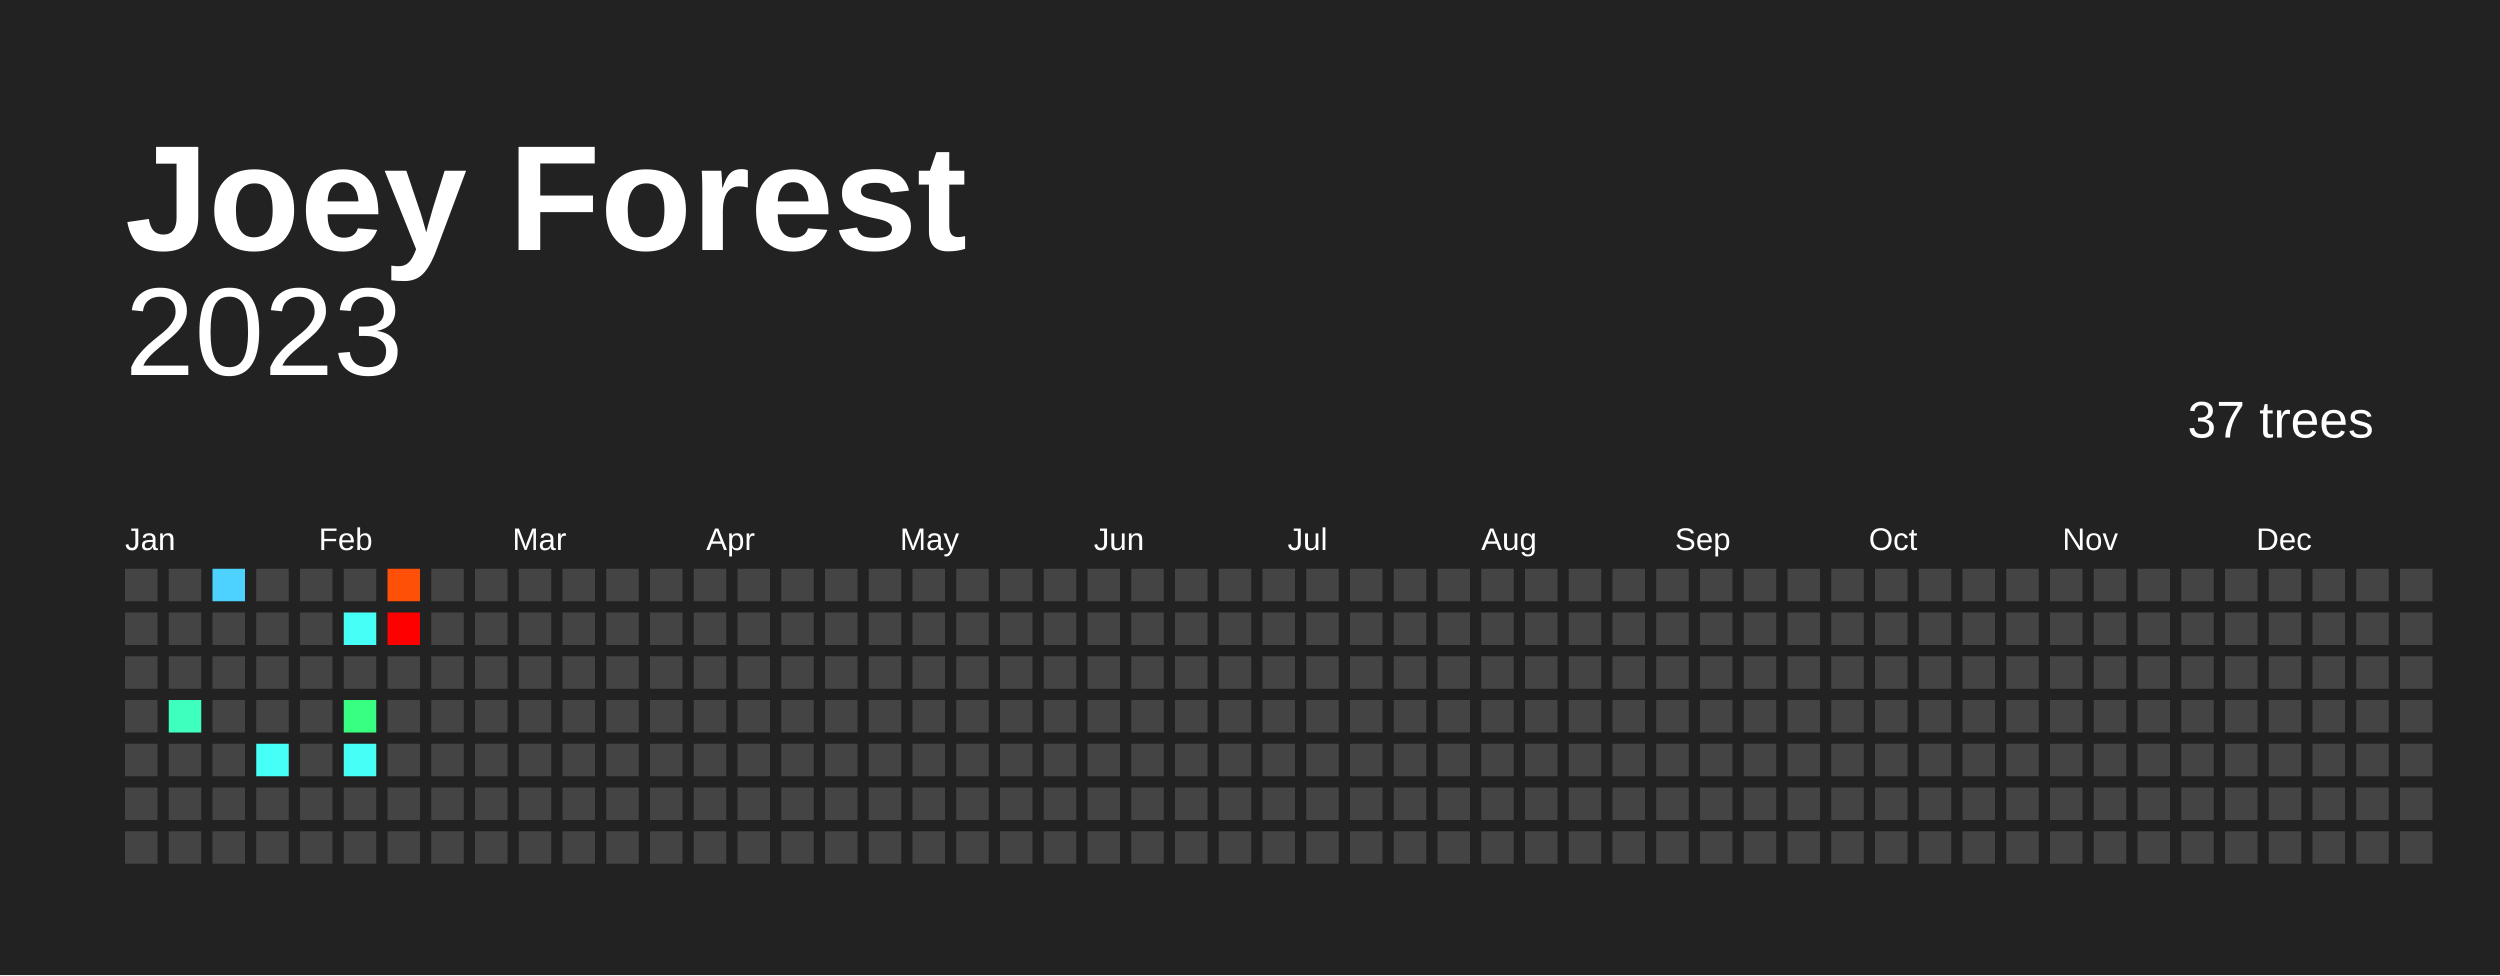
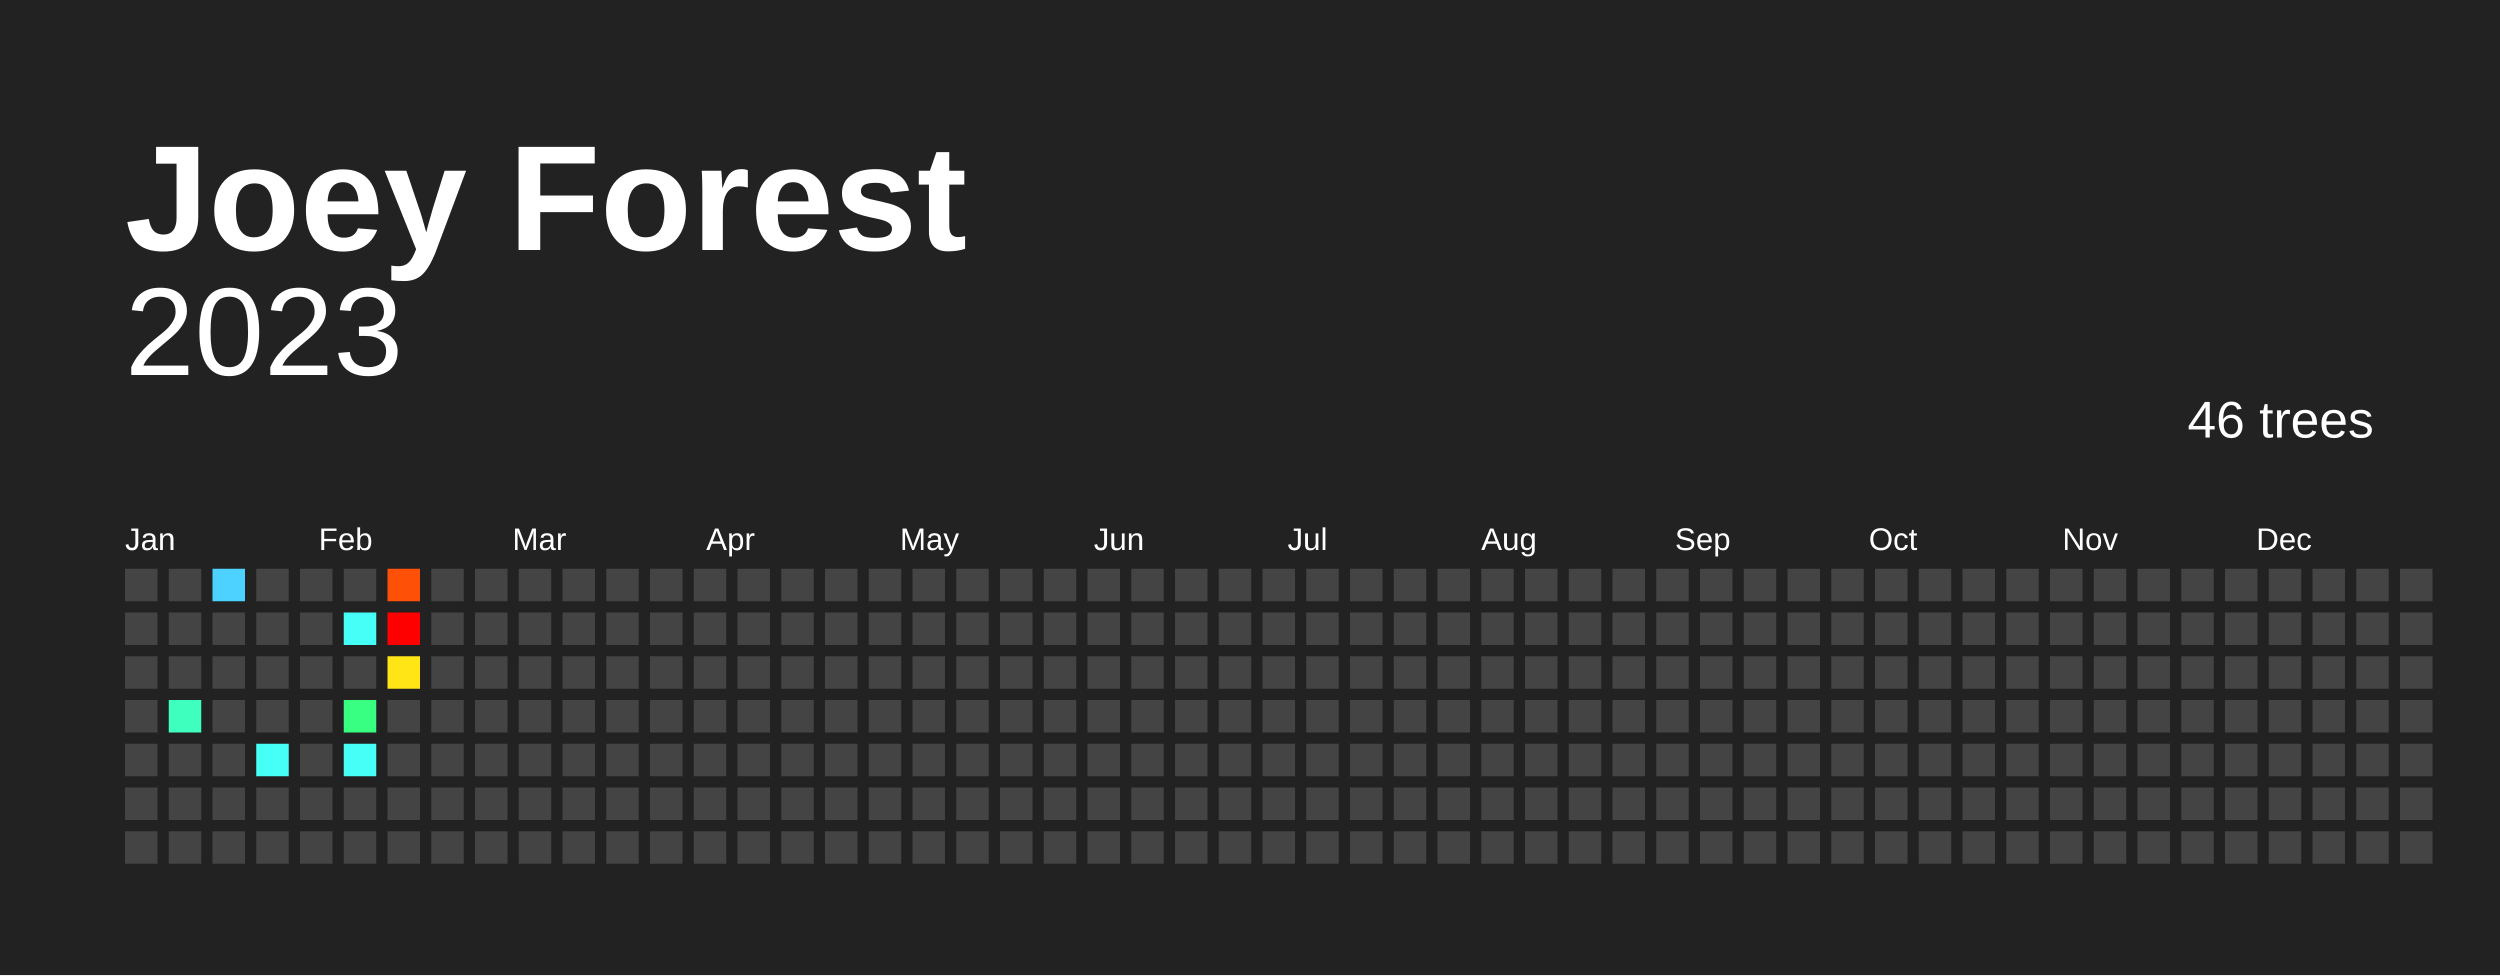
<svg xmlns="http://www.w3.org/2000/svg" baseProfile="full" height="78mm" version="1.1" viewBox="0,0,200,78" width="200mm">
  <defs />
  <rect fill="#222222" height="78" width="200" x="0" y="0" />
  <text fill="#FFFFFF" style="font-size:12px; font-family:Arial; font-weight:bold;" x="10" y="20">Joey Forest</text>
  <text alignment-baseline="hanging" fill="#FFFFFF" style="font-size:10.0px; font-family:Arial;" x="10" y="30">2023</text>
-   <text alignment-baseline="hanging" fill="#FFFFFF" style="font-size:4.125px; font-family:Arial;" x="175" y="35">37 trees</text>
+   <text alignment-baseline="hanging" fill="#FFFFFF" style="font-size:4.125px; font-family:Arial;" x="175" y="35">46 trees</text>
  <text fill="#FFFFFF" style="font-size:2.5px; font-family:Arial" x="10.0" y="44">Jan</text>
  <text fill="#FFFFFF" style="font-size:2.5px; font-family:Arial" x="25.5" y="44">Feb</text>
  <text fill="#FFFFFF" style="font-size:2.5px; font-family:Arial" x="41.0" y="44">Mar</text>
  <text fill="#FFFFFF" style="font-size:2.5px; font-family:Arial" x="56.5" y="44">Apr</text>
  <text fill="#FFFFFF" style="font-size:2.5px; font-family:Arial" x="72.0" y="44">May</text>
  <text fill="#FFFFFF" style="font-size:2.5px; font-family:Arial" x="87.5" y="44">Jun</text>
  <text fill="#FFFFFF" style="font-size:2.5px; font-family:Arial" x="103.0" y="44">Jul</text>
  <text fill="#FFFFFF" style="font-size:2.5px; font-family:Arial" x="118.5" y="44">Aug</text>
  <text fill="#FFFFFF" style="font-size:2.5px; font-family:Arial" x="134.0" y="44">Sep</text>
  <text fill="#FFFFFF" style="font-size:2.5px; font-family:Arial" x="149.5" y="44">Oct</text>
  <text fill="#FFFFFF" style="font-size:2.5px; font-family:Arial" x="165.0" y="44">Nov</text>
  <text fill="#FFFFFF" style="font-size:2.5px; font-family:Arial" x="180.5" y="44">Dec</text>
  <rect fill="#444444" height="2.6" width="2.6" x="10.0" y="45.5" />
  <rect fill="#444444" height="2.6" width="2.6" x="10.0" y="49.0" />
  <rect fill="#444444" height="2.6" width="2.6" x="10.0" y="52.5" />
  <rect fill="#444444" height="2.6" width="2.6" x="10.0" y="56.0" />
  <rect fill="#444444" height="2.6" width="2.6" x="10.0" y="59.5" />
  <rect fill="#444444" height="2.6" width="2.6" x="10.0" y="63.0" />
  <rect fill="#444444" height="2.6" width="2.6" x="10.0" y="66.5" />
  <rect fill="#444444" height="2.6" width="2.6" x="13.5" y="45.5" />
  <rect fill="#444444" height="2.6" width="2.6" x="13.5" y="49.0" />
  <rect fill="#444444" height="2.6" width="2.6" x="13.5" y="52.5" />
  <rect fill="#3fffbe" height="2.6" width="2.6" x="13.5" y="56.0" />
  <rect fill="#444444" height="2.6" width="2.6" x="13.5" y="59.5" />
  <rect fill="#444444" height="2.6" width="2.6" x="13.5" y="63.0" />
  <rect fill="#444444" height="2.6" width="2.6" x="13.5" y="66.5" />
  <rect fill="#4dd2ff" height="2.6" width="2.6" x="17.0" y="45.5" />
  <rect fill="#444444" height="2.6" width="2.6" x="17.0" y="49.0" />
  <rect fill="#444444" height="2.6" width="2.6" x="17.0" y="52.5" />
  <rect fill="#444444" height="2.6" width="2.6" x="17.0" y="56.0" />
  <rect fill="#444444" height="2.6" width="2.6" x="17.0" y="59.5" />
  <rect fill="#444444" height="2.6" width="2.6" x="17.0" y="63.0" />
  <rect fill="#444444" height="2.6" width="2.6" x="17.0" y="66.5" />
  <rect fill="#444444" height="2.6" width="2.6" x="20.5" y="45.5" />
  <rect fill="#444444" height="2.6" width="2.6" x="20.5" y="49.0" />
  <rect fill="#444444" height="2.6" width="2.6" x="20.5" y="52.5" />
  <rect fill="#444444" height="2.6" width="2.6" x="20.5" y="56.0" />
  <rect fill="#46fff7" height="2.6" width="2.6" x="20.5" y="59.5" />
  <rect fill="#444444" height="2.6" width="2.6" x="20.5" y="63.0" />
  <rect fill="#444444" height="2.6" width="2.6" x="20.5" y="66.5" />
  <rect fill="#444444" height="2.6" width="2.6" x="24.0" y="45.5" />
  <rect fill="#444444" height="2.6" width="2.6" x="24.0" y="49.0" />
  <rect fill="#444444" height="2.6" width="2.6" x="24.0" y="52.5" />
  <rect fill="#444444" height="2.6" width="2.6" x="24.0" y="56.0" />
  <rect fill="#444444" height="2.6" width="2.6" x="24.0" y="59.5" />
  <rect fill="#444444" height="2.6" width="2.6" x="24.0" y="63.0" />
  <rect fill="#444444" height="2.6" width="2.6" x="24.0" y="66.5" />
  <rect fill="#444444" height="2.6" width="2.6" x="27.5" y="45.5" />
  <rect fill="#46fff7" height="2.6" width="2.6" x="27.5" y="49.0" />
  <rect fill="#444444" height="2.6" width="2.6" x="27.5" y="52.5" />
  <rect fill="#38ff81" height="2.6" width="2.6" x="27.5" y="56.0" />
  <rect fill="#46fff7" height="2.6" width="2.6" x="27.5" y="59.5" />
  <rect fill="#444444" height="2.6" width="2.6" x="27.5" y="63.0" />
  <rect fill="#444444" height="2.6" width="2.6" x="27.5" y="66.5" />
  <rect fill="#ff5007" height="2.6" width="2.6" x="31.0" y="45.5" />
  <rect fill="red" height="2.6" width="2.6" x="31.0" y="49.0" />
-   <rect fill="#444444" height="2.6" width="2.6" x="31.0" y="52.5" />
+   <rect fill="#ffe515" height="2.6" width="2.6" x="31.0" y="52.5" />
  <rect fill="#444444" height="2.6" width="2.6" x="31.0" y="56.0" />
  <rect fill="#444444" height="2.6" width="2.6" x="31.0" y="59.5" />
  <rect fill="#444444" height="2.6" width="2.6" x="31.0" y="63.0" />
  <rect fill="#444444" height="2.6" width="2.6" x="31.0" y="66.5" />
  <rect fill="#444444" height="2.6" width="2.6" x="34.5" y="45.5" />
  <rect fill="#444444" height="2.6" width="2.6" x="34.5" y="49.0" />
  <rect fill="#444444" height="2.6" width="2.6" x="34.5" y="52.5" />
  <rect fill="#444444" height="2.6" width="2.6" x="34.5" y="56.0" />
  <rect fill="#444444" height="2.6" width="2.6" x="34.5" y="59.5" />
  <rect fill="#444444" height="2.6" width="2.6" x="34.5" y="63.0" />
  <rect fill="#444444" height="2.6" width="2.6" x="34.5" y="66.5" />
  <rect fill="#444444" height="2.6" width="2.6" x="38.0" y="45.5" />
  <rect fill="#444444" height="2.6" width="2.6" x="38.0" y="49.0" />
  <rect fill="#444444" height="2.6" width="2.6" x="38.0" y="52.5" />
  <rect fill="#444444" height="2.6" width="2.6" x="38.0" y="56.0" />
  <rect fill="#444444" height="2.6" width="2.6" x="38.0" y="59.5" />
  <rect fill="#444444" height="2.6" width="2.6" x="38.0" y="63.0" />
  <rect fill="#444444" height="2.6" width="2.6" x="38.0" y="66.5" />
  <rect fill="#444444" height="2.6" width="2.6" x="41.5" y="45.5" />
  <rect fill="#444444" height="2.6" width="2.6" x="41.5" y="49.0" />
  <rect fill="#444444" height="2.6" width="2.6" x="41.5" y="52.5" />
  <rect fill="#444444" height="2.6" width="2.6" x="41.5" y="56.0" />
  <rect fill="#444444" height="2.6" width="2.6" x="41.5" y="59.5" />
  <rect fill="#444444" height="2.6" width="2.6" x="41.5" y="63.0" />
  <rect fill="#444444" height="2.6" width="2.6" x="41.5" y="66.5" />
  <rect fill="#444444" height="2.6" width="2.6" x="45.0" y="45.5" />
  <rect fill="#444444" height="2.6" width="2.6" x="45.0" y="49.0" />
  <rect fill="#444444" height="2.6" width="2.6" x="45.0" y="52.5" />
  <rect fill="#444444" height="2.6" width="2.6" x="45.0" y="56.0" />
  <rect fill="#444444" height="2.6" width="2.6" x="45.0" y="59.5" />
  <rect fill="#444444" height="2.6" width="2.6" x="45.0" y="63.0" />
  <rect fill="#444444" height="2.6" width="2.6" x="45.0" y="66.5" />
  <rect fill="#444444" height="2.6" width="2.6" x="48.5" y="45.5" />
  <rect fill="#444444" height="2.6" width="2.6" x="48.5" y="49.0" />
  <rect fill="#444444" height="2.6" width="2.6" x="48.5" y="52.5" />
  <rect fill="#444444" height="2.6" width="2.6" x="48.5" y="56.0" />
  <rect fill="#444444" height="2.6" width="2.6" x="48.5" y="59.5" />
  <rect fill="#444444" height="2.6" width="2.6" x="48.5" y="63.0" />
  <rect fill="#444444" height="2.6" width="2.6" x="48.5" y="66.5" />
  <rect fill="#444444" height="2.6" width="2.6" x="52.0" y="45.5" />
  <rect fill="#444444" height="2.6" width="2.6" x="52.0" y="49.0" />
  <rect fill="#444444" height="2.6" width="2.6" x="52.0" y="52.5" />
  <rect fill="#444444" height="2.6" width="2.6" x="52.0" y="56.0" />
  <rect fill="#444444" height="2.6" width="2.6" x="52.0" y="59.5" />
  <rect fill="#444444" height="2.6" width="2.6" x="52.0" y="63.0" />
  <rect fill="#444444" height="2.6" width="2.6" x="52.0" y="66.5" />
  <rect fill="#444444" height="2.6" width="2.6" x="55.5" y="45.5" />
  <rect fill="#444444" height="2.6" width="2.6" x="55.5" y="49.0" />
  <rect fill="#444444" height="2.6" width="2.6" x="55.5" y="52.5" />
  <rect fill="#444444" height="2.6" width="2.6" x="55.5" y="56.0" />
  <rect fill="#444444" height="2.6" width="2.6" x="55.5" y="59.5" />
  <rect fill="#444444" height="2.6" width="2.6" x="55.5" y="63.0" />
  <rect fill="#444444" height="2.6" width="2.6" x="55.5" y="66.5" />
  <rect fill="#444444" height="2.6" width="2.6" x="59.0" y="45.5" />
  <rect fill="#444444" height="2.6" width="2.6" x="59.0" y="49.0" />
  <rect fill="#444444" height="2.6" width="2.6" x="59.0" y="52.5" />
  <rect fill="#444444" height="2.6" width="2.6" x="59.0" y="56.0" />
  <rect fill="#444444" height="2.6" width="2.6" x="59.0" y="59.5" />
  <rect fill="#444444" height="2.6" width="2.6" x="59.0" y="63.0" />
  <rect fill="#444444" height="2.6" width="2.6" x="59.0" y="66.5" />
  <rect fill="#444444" height="2.6" width="2.6" x="62.5" y="45.5" />
  <rect fill="#444444" height="2.6" width="2.6" x="62.5" y="49.0" />
  <rect fill="#444444" height="2.6" width="2.6" x="62.5" y="52.5" />
  <rect fill="#444444" height="2.6" width="2.6" x="62.5" y="56.0" />
  <rect fill="#444444" height="2.6" width="2.6" x="62.5" y="59.5" />
  <rect fill="#444444" height="2.6" width="2.6" x="62.5" y="63.0" />
  <rect fill="#444444" height="2.6" width="2.6" x="62.5" y="66.5" />
  <rect fill="#444444" height="2.6" width="2.6" x="66.0" y="45.5" />
  <rect fill="#444444" height="2.6" width="2.6" x="66.0" y="49.0" />
  <rect fill="#444444" height="2.6" width="2.6" x="66.0" y="52.5" />
  <rect fill="#444444" height="2.6" width="2.6" x="66.0" y="56.0" />
  <rect fill="#444444" height="2.6" width="2.6" x="66.0" y="59.5" />
  <rect fill="#444444" height="2.6" width="2.6" x="66.0" y="63.0" />
  <rect fill="#444444" height="2.6" width="2.6" x="66.0" y="66.5" />
  <rect fill="#444444" height="2.6" width="2.6" x="69.5" y="45.5" />
  <rect fill="#444444" height="2.6" width="2.6" x="69.5" y="49.0" />
  <rect fill="#444444" height="2.6" width="2.6" x="69.5" y="52.5" />
  <rect fill="#444444" height="2.6" width="2.6" x="69.5" y="56.0" />
  <rect fill="#444444" height="2.6" width="2.6" x="69.5" y="59.5" />
  <rect fill="#444444" height="2.6" width="2.6" x="69.5" y="63.0" />
  <rect fill="#444444" height="2.6" width="2.6" x="69.5" y="66.5" />
  <rect fill="#444444" height="2.6" width="2.6" x="73.0" y="45.5" />
  <rect fill="#444444" height="2.6" width="2.6" x="73.0" y="49.0" />
  <rect fill="#444444" height="2.6" width="2.6" x="73.0" y="52.5" />
  <rect fill="#444444" height="2.6" width="2.6" x="73.0" y="56.0" />
  <rect fill="#444444" height="2.6" width="2.6" x="73.0" y="59.5" />
  <rect fill="#444444" height="2.6" width="2.6" x="73.0" y="63.0" />
  <rect fill="#444444" height="2.6" width="2.6" x="73.0" y="66.5" />
  <rect fill="#444444" height="2.6" width="2.6" x="76.5" y="45.5" />
  <rect fill="#444444" height="2.6" width="2.6" x="76.5" y="49.0" />
  <rect fill="#444444" height="2.6" width="2.6" x="76.5" y="52.5" />
  <rect fill="#444444" height="2.6" width="2.6" x="76.5" y="56.0" />
  <rect fill="#444444" height="2.6" width="2.6" x="76.5" y="59.5" />
  <rect fill="#444444" height="2.6" width="2.6" x="76.5" y="63.0" />
  <rect fill="#444444" height="2.6" width="2.6" x="76.5" y="66.5" />
  <rect fill="#444444" height="2.6" width="2.6" x="80.0" y="45.5" />
  <rect fill="#444444" height="2.6" width="2.6" x="80.0" y="49.0" />
  <rect fill="#444444" height="2.6" width="2.6" x="80.0" y="52.5" />
  <rect fill="#444444" height="2.6" width="2.6" x="80.0" y="56.0" />
  <rect fill="#444444" height="2.6" width="2.6" x="80.0" y="59.5" />
  <rect fill="#444444" height="2.6" width="2.6" x="80.0" y="63.0" />
  <rect fill="#444444" height="2.6" width="2.6" x="80.0" y="66.5" />
  <rect fill="#444444" height="2.6" width="2.6" x="83.5" y="45.5" />
  <rect fill="#444444" height="2.6" width="2.6" x="83.5" y="49.0" />
  <rect fill="#444444" height="2.6" width="2.6" x="83.5" y="52.5" />
  <rect fill="#444444" height="2.6" width="2.6" x="83.5" y="56.0" />
  <rect fill="#444444" height="2.6" width="2.6" x="83.5" y="59.5" />
  <rect fill="#444444" height="2.6" width="2.6" x="83.5" y="63.0" />
  <rect fill="#444444" height="2.6" width="2.6" x="83.5" y="66.5" />
  <rect fill="#444444" height="2.6" width="2.6" x="87.0" y="45.5" />
  <rect fill="#444444" height="2.6" width="2.6" x="87.0" y="49.0" />
  <rect fill="#444444" height="2.6" width="2.6" x="87.0" y="52.5" />
  <rect fill="#444444" height="2.6" width="2.6" x="87.0" y="56.0" />
  <rect fill="#444444" height="2.6" width="2.6" x="87.0" y="59.5" />
  <rect fill="#444444" height="2.6" width="2.6" x="87.0" y="63.0" />
  <rect fill="#444444" height="2.6" width="2.6" x="87.0" y="66.5" />
  <rect fill="#444444" height="2.6" width="2.6" x="90.5" y="45.5" />
  <rect fill="#444444" height="2.6" width="2.6" x="90.5" y="49.0" />
  <rect fill="#444444" height="2.6" width="2.6" x="90.5" y="52.5" />
  <rect fill="#444444" height="2.6" width="2.6" x="90.5" y="56.0" />
  <rect fill="#444444" height="2.6" width="2.6" x="90.5" y="59.5" />
  <rect fill="#444444" height="2.6" width="2.6" x="90.5" y="63.0" />
  <rect fill="#444444" height="2.6" width="2.6" x="90.5" y="66.5" />
  <rect fill="#444444" height="2.6" width="2.6" x="94.0" y="45.5" />
  <rect fill="#444444" height="2.6" width="2.6" x="94.0" y="49.0" />
  <rect fill="#444444" height="2.6" width="2.6" x="94.0" y="52.5" />
  <rect fill="#444444" height="2.6" width="2.6" x="94.0" y="56.0" />
  <rect fill="#444444" height="2.6" width="2.6" x="94.0" y="59.5" />
  <rect fill="#444444" height="2.6" width="2.6" x="94.0" y="63.0" />
  <rect fill="#444444" height="2.6" width="2.6" x="94.0" y="66.5" />
  <rect fill="#444444" height="2.6" width="2.6" x="97.5" y="45.5" />
  <rect fill="#444444" height="2.6" width="2.6" x="97.5" y="49.0" />
  <rect fill="#444444" height="2.6" width="2.6" x="97.5" y="52.5" />
  <rect fill="#444444" height="2.6" width="2.6" x="97.5" y="56.0" />
  <rect fill="#444444" height="2.6" width="2.6" x="97.5" y="59.5" />
  <rect fill="#444444" height="2.6" width="2.6" x="97.5" y="63.0" />
  <rect fill="#444444" height="2.6" width="2.6" x="97.5" y="66.5" />
  <rect fill="#444444" height="2.6" width="2.6" x="101.0" y="45.5" />
  <rect fill="#444444" height="2.6" width="2.6" x="101.0" y="49.0" />
  <rect fill="#444444" height="2.6" width="2.6" x="101.0" y="52.5" />
  <rect fill="#444444" height="2.6" width="2.6" x="101.0" y="56.0" />
  <rect fill="#444444" height="2.6" width="2.6" x="101.0" y="59.5" />
  <rect fill="#444444" height="2.6" width="2.6" x="101.0" y="63.0" />
  <rect fill="#444444" height="2.6" width="2.6" x="101.0" y="66.5" />
  <rect fill="#444444" height="2.6" width="2.6" x="104.5" y="45.5" />
  <rect fill="#444444" height="2.6" width="2.6" x="104.5" y="49.0" />
  <rect fill="#444444" height="2.6" width="2.6" x="104.5" y="52.5" />
  <rect fill="#444444" height="2.6" width="2.6" x="104.5" y="56.0" />
  <rect fill="#444444" height="2.6" width="2.6" x="104.5" y="59.5" />
  <rect fill="#444444" height="2.6" width="2.6" x="104.5" y="63.0" />
  <rect fill="#444444" height="2.6" width="2.6" x="104.5" y="66.5" />
  <rect fill="#444444" height="2.6" width="2.6" x="108.0" y="45.5" />
  <rect fill="#444444" height="2.6" width="2.6" x="108.0" y="49.0" />
  <rect fill="#444444" height="2.6" width="2.6" x="108.0" y="52.5" />
  <rect fill="#444444" height="2.6" width="2.6" x="108.0" y="56.0" />
  <rect fill="#444444" height="2.6" width="2.6" x="108.0" y="59.5" />
  <rect fill="#444444" height="2.6" width="2.6" x="108.0" y="63.0" />
  <rect fill="#444444" height="2.6" width="2.6" x="108.0" y="66.5" />
  <rect fill="#444444" height="2.6" width="2.6" x="111.5" y="45.5" />
  <rect fill="#444444" height="2.6" width="2.6" x="111.5" y="49.0" />
  <rect fill="#444444" height="2.6" width="2.6" x="111.5" y="52.5" />
  <rect fill="#444444" height="2.6" width="2.6" x="111.5" y="56.0" />
  <rect fill="#444444" height="2.6" width="2.6" x="111.5" y="59.5" />
  <rect fill="#444444" height="2.6" width="2.6" x="111.5" y="63.0" />
  <rect fill="#444444" height="2.6" width="2.6" x="111.5" y="66.5" />
  <rect fill="#444444" height="2.6" width="2.6" x="115.0" y="45.5" />
  <rect fill="#444444" height="2.6" width="2.6" x="115.0" y="49.0" />
  <rect fill="#444444" height="2.6" width="2.6" x="115.0" y="52.5" />
  <rect fill="#444444" height="2.6" width="2.6" x="115.0" y="56.0" />
  <rect fill="#444444" height="2.6" width="2.6" x="115.0" y="59.5" />
  <rect fill="#444444" height="2.6" width="2.6" x="115.0" y="63.0" />
  <rect fill="#444444" height="2.6" width="2.6" x="115.0" y="66.5" />
  <rect fill="#444444" height="2.6" width="2.6" x="118.5" y="45.5" />
  <rect fill="#444444" height="2.6" width="2.6" x="118.5" y="49.0" />
  <rect fill="#444444" height="2.6" width="2.6" x="118.5" y="52.5" />
  <rect fill="#444444" height="2.6" width="2.6" x="118.5" y="56.0" />
  <rect fill="#444444" height="2.6" width="2.6" x="118.5" y="59.5" />
  <rect fill="#444444" height="2.6" width="2.6" x="118.5" y="63.0" />
  <rect fill="#444444" height="2.6" width="2.6" x="118.5" y="66.5" />
  <rect fill="#444444" height="2.6" width="2.6" x="122.0" y="45.5" />
  <rect fill="#444444" height="2.6" width="2.6" x="122.0" y="49.0" />
  <rect fill="#444444" height="2.6" width="2.6" x="122.0" y="52.5" />
  <rect fill="#444444" height="2.6" width="2.6" x="122.0" y="56.0" />
  <rect fill="#444444" height="2.6" width="2.6" x="122.0" y="59.5" />
  <rect fill="#444444" height="2.6" width="2.6" x="122.0" y="63.0" />
  <rect fill="#444444" height="2.6" width="2.6" x="122.0" y="66.5" />
  <rect fill="#444444" height="2.6" width="2.6" x="125.5" y="45.5" />
  <rect fill="#444444" height="2.6" width="2.6" x="125.5" y="49.0" />
  <rect fill="#444444" height="2.6" width="2.6" x="125.5" y="52.5" />
  <rect fill="#444444" height="2.6" width="2.6" x="125.5" y="56.0" />
  <rect fill="#444444" height="2.6" width="2.6" x="125.5" y="59.5" />
  <rect fill="#444444" height="2.6" width="2.6" x="125.5" y="63.0" />
  <rect fill="#444444" height="2.6" width="2.6" x="125.5" y="66.5" />
  <rect fill="#444444" height="2.6" width="2.6" x="129.0" y="45.5" />
  <rect fill="#444444" height="2.6" width="2.6" x="129.0" y="49.0" />
  <rect fill="#444444" height="2.6" width="2.6" x="129.0" y="52.5" />
  <rect fill="#444444" height="2.6" width="2.6" x="129.0" y="56.0" />
  <rect fill="#444444" height="2.6" width="2.6" x="129.0" y="59.5" />
  <rect fill="#444444" height="2.6" width="2.6" x="129.0" y="63.0" />
  <rect fill="#444444" height="2.6" width="2.6" x="129.0" y="66.5" />
  <rect fill="#444444" height="2.6" width="2.6" x="132.5" y="45.5" />
  <rect fill="#444444" height="2.6" width="2.6" x="132.5" y="49.0" />
  <rect fill="#444444" height="2.6" width="2.6" x="132.5" y="52.5" />
  <rect fill="#444444" height="2.6" width="2.6" x="132.5" y="56.0" />
  <rect fill="#444444" height="2.6" width="2.6" x="132.5" y="59.5" />
  <rect fill="#444444" height="2.6" width="2.6" x="132.5" y="63.0" />
  <rect fill="#444444" height="2.6" width="2.6" x="132.5" y="66.5" />
  <rect fill="#444444" height="2.6" width="2.6" x="136.0" y="45.5" />
  <rect fill="#444444" height="2.6" width="2.6" x="136.0" y="49.0" />
  <rect fill="#444444" height="2.6" width="2.6" x="136.0" y="52.5" />
  <rect fill="#444444" height="2.6" width="2.6" x="136.0" y="56.0" />
  <rect fill="#444444" height="2.6" width="2.6" x="136.0" y="59.5" />
  <rect fill="#444444" height="2.6" width="2.6" x="136.0" y="63.0" />
  <rect fill="#444444" height="2.6" width="2.6" x="136.0" y="66.5" />
  <rect fill="#444444" height="2.6" width="2.6" x="139.5" y="45.5" />
  <rect fill="#444444" height="2.6" width="2.6" x="139.5" y="49.0" />
  <rect fill="#444444" height="2.6" width="2.6" x="139.5" y="52.5" />
  <rect fill="#444444" height="2.6" width="2.6" x="139.5" y="56.0" />
  <rect fill="#444444" height="2.6" width="2.6" x="139.5" y="59.5" />
  <rect fill="#444444" height="2.6" width="2.6" x="139.5" y="63.0" />
  <rect fill="#444444" height="2.6" width="2.6" x="139.5" y="66.5" />
  <rect fill="#444444" height="2.6" width="2.6" x="143.0" y="45.5" />
  <rect fill="#444444" height="2.6" width="2.6" x="143.0" y="49.0" />
  <rect fill="#444444" height="2.6" width="2.6" x="143.0" y="52.5" />
  <rect fill="#444444" height="2.6" width="2.6" x="143.0" y="56.0" />
  <rect fill="#444444" height="2.6" width="2.6" x="143.0" y="59.5" />
  <rect fill="#444444" height="2.6" width="2.6" x="143.0" y="63.0" />
  <rect fill="#444444" height="2.6" width="2.6" x="143.0" y="66.5" />
  <rect fill="#444444" height="2.6" width="2.6" x="146.5" y="45.5" />
  <rect fill="#444444" height="2.6" width="2.6" x="146.5" y="49.0" />
  <rect fill="#444444" height="2.6" width="2.6" x="146.5" y="52.5" />
  <rect fill="#444444" height="2.6" width="2.6" x="146.5" y="56.0" />
  <rect fill="#444444" height="2.6" width="2.6" x="146.5" y="59.5" />
  <rect fill="#444444" height="2.6" width="2.6" x="146.5" y="63.0" />
  <rect fill="#444444" height="2.6" width="2.6" x="146.5" y="66.5" />
  <rect fill="#444444" height="2.6" width="2.6" x="150.0" y="45.5" />
  <rect fill="#444444" height="2.6" width="2.6" x="150.0" y="49.0" />
  <rect fill="#444444" height="2.6" width="2.6" x="150.0" y="52.5" />
  <rect fill="#444444" height="2.6" width="2.6" x="150.0" y="56.0" />
  <rect fill="#444444" height="2.6" width="2.6" x="150.0" y="59.5" />
  <rect fill="#444444" height="2.6" width="2.6" x="150.0" y="63.0" />
  <rect fill="#444444" height="2.6" width="2.6" x="150.0" y="66.5" />
  <rect fill="#444444" height="2.6" width="2.6" x="153.5" y="45.5" />
  <rect fill="#444444" height="2.6" width="2.6" x="153.5" y="49.0" />
  <rect fill="#444444" height="2.6" width="2.6" x="153.5" y="52.5" />
  <rect fill="#444444" height="2.6" width="2.6" x="153.5" y="56.0" />
  <rect fill="#444444" height="2.6" width="2.6" x="153.5" y="59.5" />
  <rect fill="#444444" height="2.6" width="2.6" x="153.5" y="63.0" />
  <rect fill="#444444" height="2.6" width="2.6" x="153.5" y="66.5" />
  <rect fill="#444444" height="2.6" width="2.6" x="157.0" y="45.5" />
  <rect fill="#444444" height="2.6" width="2.6" x="157.0" y="49.0" />
  <rect fill="#444444" height="2.6" width="2.6" x="157.0" y="52.5" />
  <rect fill="#444444" height="2.6" width="2.6" x="157.0" y="56.0" />
  <rect fill="#444444" height="2.6" width="2.6" x="157.0" y="59.5" />
  <rect fill="#444444" height="2.6" width="2.6" x="157.0" y="63.0" />
  <rect fill="#444444" height="2.6" width="2.6" x="157.0" y="66.5" />
  <rect fill="#444444" height="2.6" width="2.6" x="160.5" y="45.5" />
  <rect fill="#444444" height="2.6" width="2.6" x="160.5" y="49.0" />
  <rect fill="#444444" height="2.6" width="2.6" x="160.5" y="52.5" />
  <rect fill="#444444" height="2.6" width="2.6" x="160.5" y="56.0" />
  <rect fill="#444444" height="2.6" width="2.6" x="160.5" y="59.5" />
  <rect fill="#444444" height="2.6" width="2.6" x="160.5" y="63.0" />
  <rect fill="#444444" height="2.6" width="2.6" x="160.5" y="66.5" />
  <rect fill="#444444" height="2.6" width="2.6" x="164.0" y="45.5" />
  <rect fill="#444444" height="2.6" width="2.6" x="164.0" y="49.0" />
  <rect fill="#444444" height="2.6" width="2.6" x="164.0" y="52.5" />
  <rect fill="#444444" height="2.6" width="2.6" x="164.0" y="56.0" />
  <rect fill="#444444" height="2.6" width="2.6" x="164.0" y="59.5" />
  <rect fill="#444444" height="2.6" width="2.6" x="164.0" y="63.0" />
  <rect fill="#444444" height="2.6" width="2.6" x="164.0" y="66.5" />
  <rect fill="#444444" height="2.6" width="2.6" x="167.5" y="45.5" />
  <rect fill="#444444" height="2.6" width="2.6" x="167.5" y="49.0" />
  <rect fill="#444444" height="2.6" width="2.6" x="167.5" y="52.5" />
  <rect fill="#444444" height="2.6" width="2.6" x="167.5" y="56.0" />
  <rect fill="#444444" height="2.6" width="2.6" x="167.5" y="59.5" />
  <rect fill="#444444" height="2.6" width="2.6" x="167.5" y="63.0" />
  <rect fill="#444444" height="2.6" width="2.6" x="167.5" y="66.5" />
  <rect fill="#444444" height="2.6" width="2.6" x="171.0" y="45.5" />
  <rect fill="#444444" height="2.6" width="2.6" x="171.0" y="49.0" />
  <rect fill="#444444" height="2.6" width="2.6" x="171.0" y="52.5" />
  <rect fill="#444444" height="2.6" width="2.6" x="171.0" y="56.0" />
  <rect fill="#444444" height="2.6" width="2.6" x="171.0" y="59.5" />
  <rect fill="#444444" height="2.6" width="2.6" x="171.0" y="63.0" />
  <rect fill="#444444" height="2.6" width="2.6" x="171.0" y="66.5" />
  <rect fill="#444444" height="2.6" width="2.6" x="174.5" y="45.5" />
  <rect fill="#444444" height="2.6" width="2.6" x="174.5" y="49.0" />
  <rect fill="#444444" height="2.6" width="2.6" x="174.5" y="52.5" />
  <rect fill="#444444" height="2.6" width="2.6" x="174.5" y="56.0" />
  <rect fill="#444444" height="2.6" width="2.6" x="174.5" y="59.5" />
  <rect fill="#444444" height="2.6" width="2.6" x="174.5" y="63.0" />
  <rect fill="#444444" height="2.6" width="2.6" x="174.5" y="66.5" />
  <rect fill="#444444" height="2.6" width="2.6" x="178.0" y="45.5" />
  <rect fill="#444444" height="2.6" width="2.6" x="178.0" y="49.0" />
  <rect fill="#444444" height="2.6" width="2.6" x="178.0" y="52.5" />
  <rect fill="#444444" height="2.6" width="2.6" x="178.0" y="56.0" />
  <rect fill="#444444" height="2.6" width="2.6" x="178.0" y="59.5" />
  <rect fill="#444444" height="2.6" width="2.6" x="178.0" y="63.0" />
  <rect fill="#444444" height="2.6" width="2.6" x="178.0" y="66.5" />
  <rect fill="#444444" height="2.6" width="2.6" x="181.5" y="45.5" />
  <rect fill="#444444" height="2.6" width="2.6" x="181.5" y="49.0" />
  <rect fill="#444444" height="2.6" width="2.6" x="181.5" y="52.5" />
  <rect fill="#444444" height="2.6" width="2.6" x="181.5" y="56.0" />
  <rect fill="#444444" height="2.6" width="2.6" x="181.5" y="59.5" />
  <rect fill="#444444" height="2.6" width="2.6" x="181.5" y="63.0" />
  <rect fill="#444444" height="2.6" width="2.6" x="181.5" y="66.5" />
  <rect fill="#444444" height="2.6" width="2.6" x="185.0" y="45.5" />
  <rect fill="#444444" height="2.6" width="2.6" x="185.0" y="49.0" />
  <rect fill="#444444" height="2.6" width="2.6" x="185.0" y="52.5" />
  <rect fill="#444444" height="2.6" width="2.6" x="185.0" y="56.0" />
  <rect fill="#444444" height="2.6" width="2.6" x="185.0" y="59.5" />
  <rect fill="#444444" height="2.6" width="2.6" x="185.0" y="63.0" />
  <rect fill="#444444" height="2.6" width="2.6" x="185.0" y="66.5" />
  <rect fill="#444444" height="2.6" width="2.6" x="188.5" y="45.5" />
  <rect fill="#444444" height="2.6" width="2.6" x="188.5" y="49.0" />
  <rect fill="#444444" height="2.6" width="2.6" x="188.5" y="52.5" />
  <rect fill="#444444" height="2.6" width="2.6" x="188.5" y="56.0" />
  <rect fill="#444444" height="2.6" width="2.6" x="188.5" y="59.5" />
  <rect fill="#444444" height="2.6" width="2.6" x="188.5" y="63.0" />
  <rect fill="#444444" height="2.6" width="2.6" x="188.5" y="66.5" />
  <rect fill="#444444" height="2.6" width="2.6" x="192.0" y="45.5" />
  <rect fill="#444444" height="2.6" width="2.6" x="192.0" y="49.0" />
  <rect fill="#444444" height="2.6" width="2.6" x="192.0" y="52.5" />
  <rect fill="#444444" height="2.6" width="2.6" x="192.0" y="56.0" />
  <rect fill="#444444" height="2.6" width="2.6" x="192.0" y="59.5" />
  <rect fill="#444444" height="2.6" width="2.6" x="192.0" y="63.0" />
  <rect fill="#444444" height="2.6" width="2.6" x="192.0" y="66.5" />
</svg>
